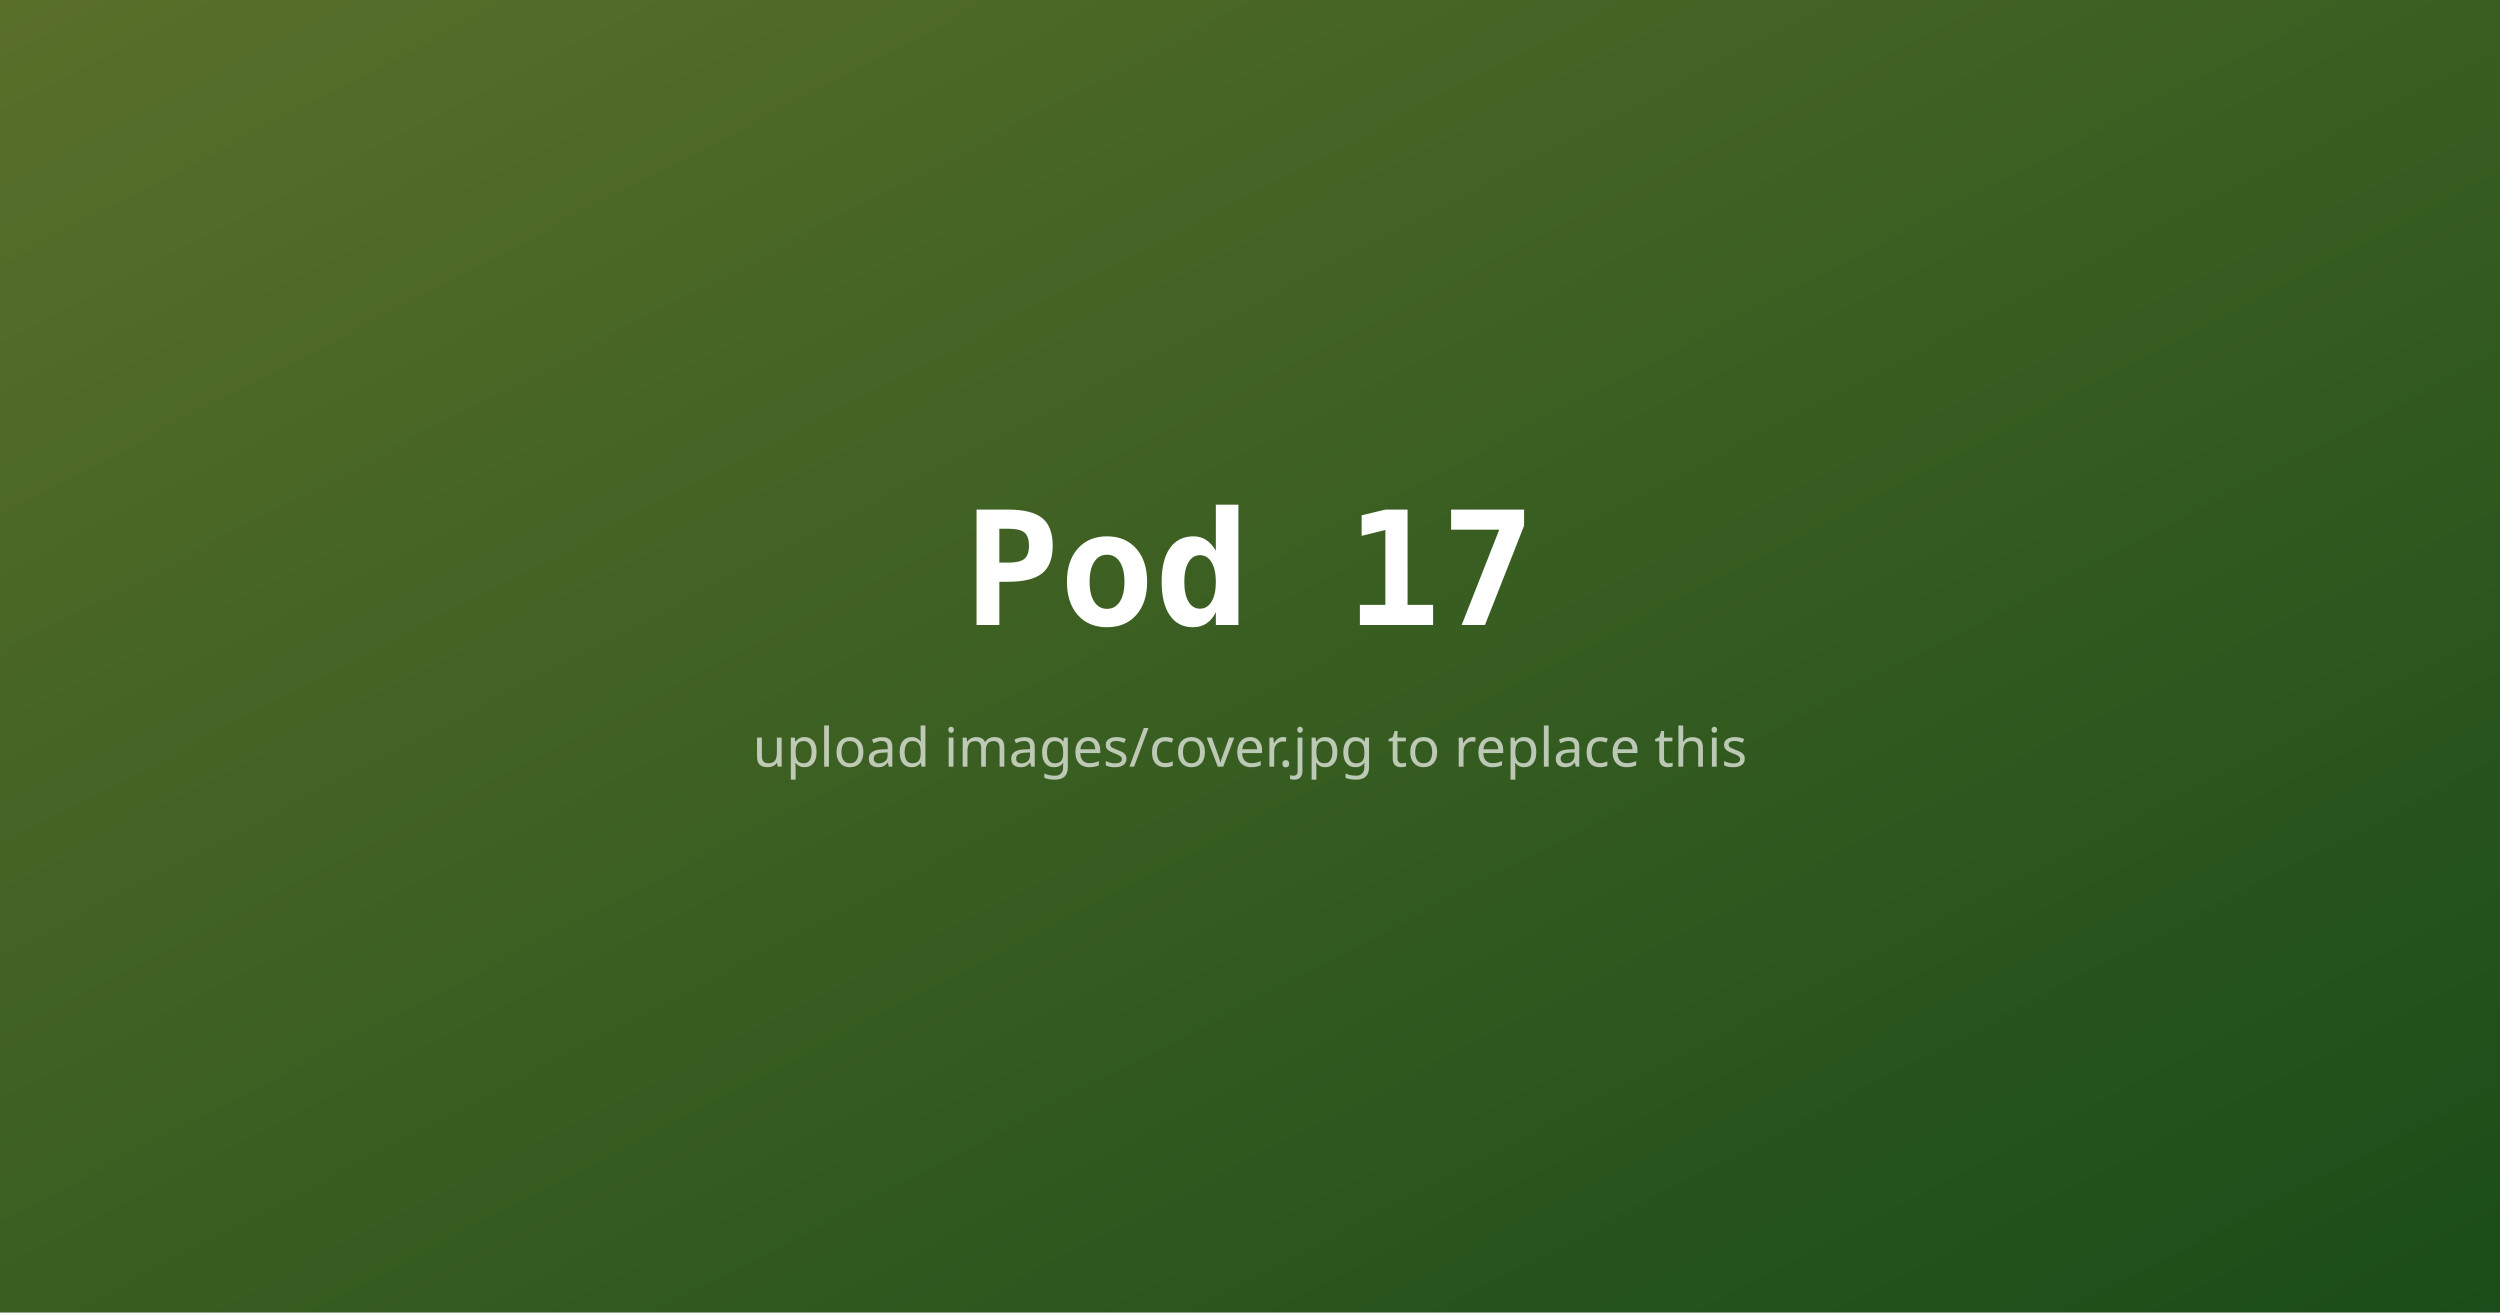
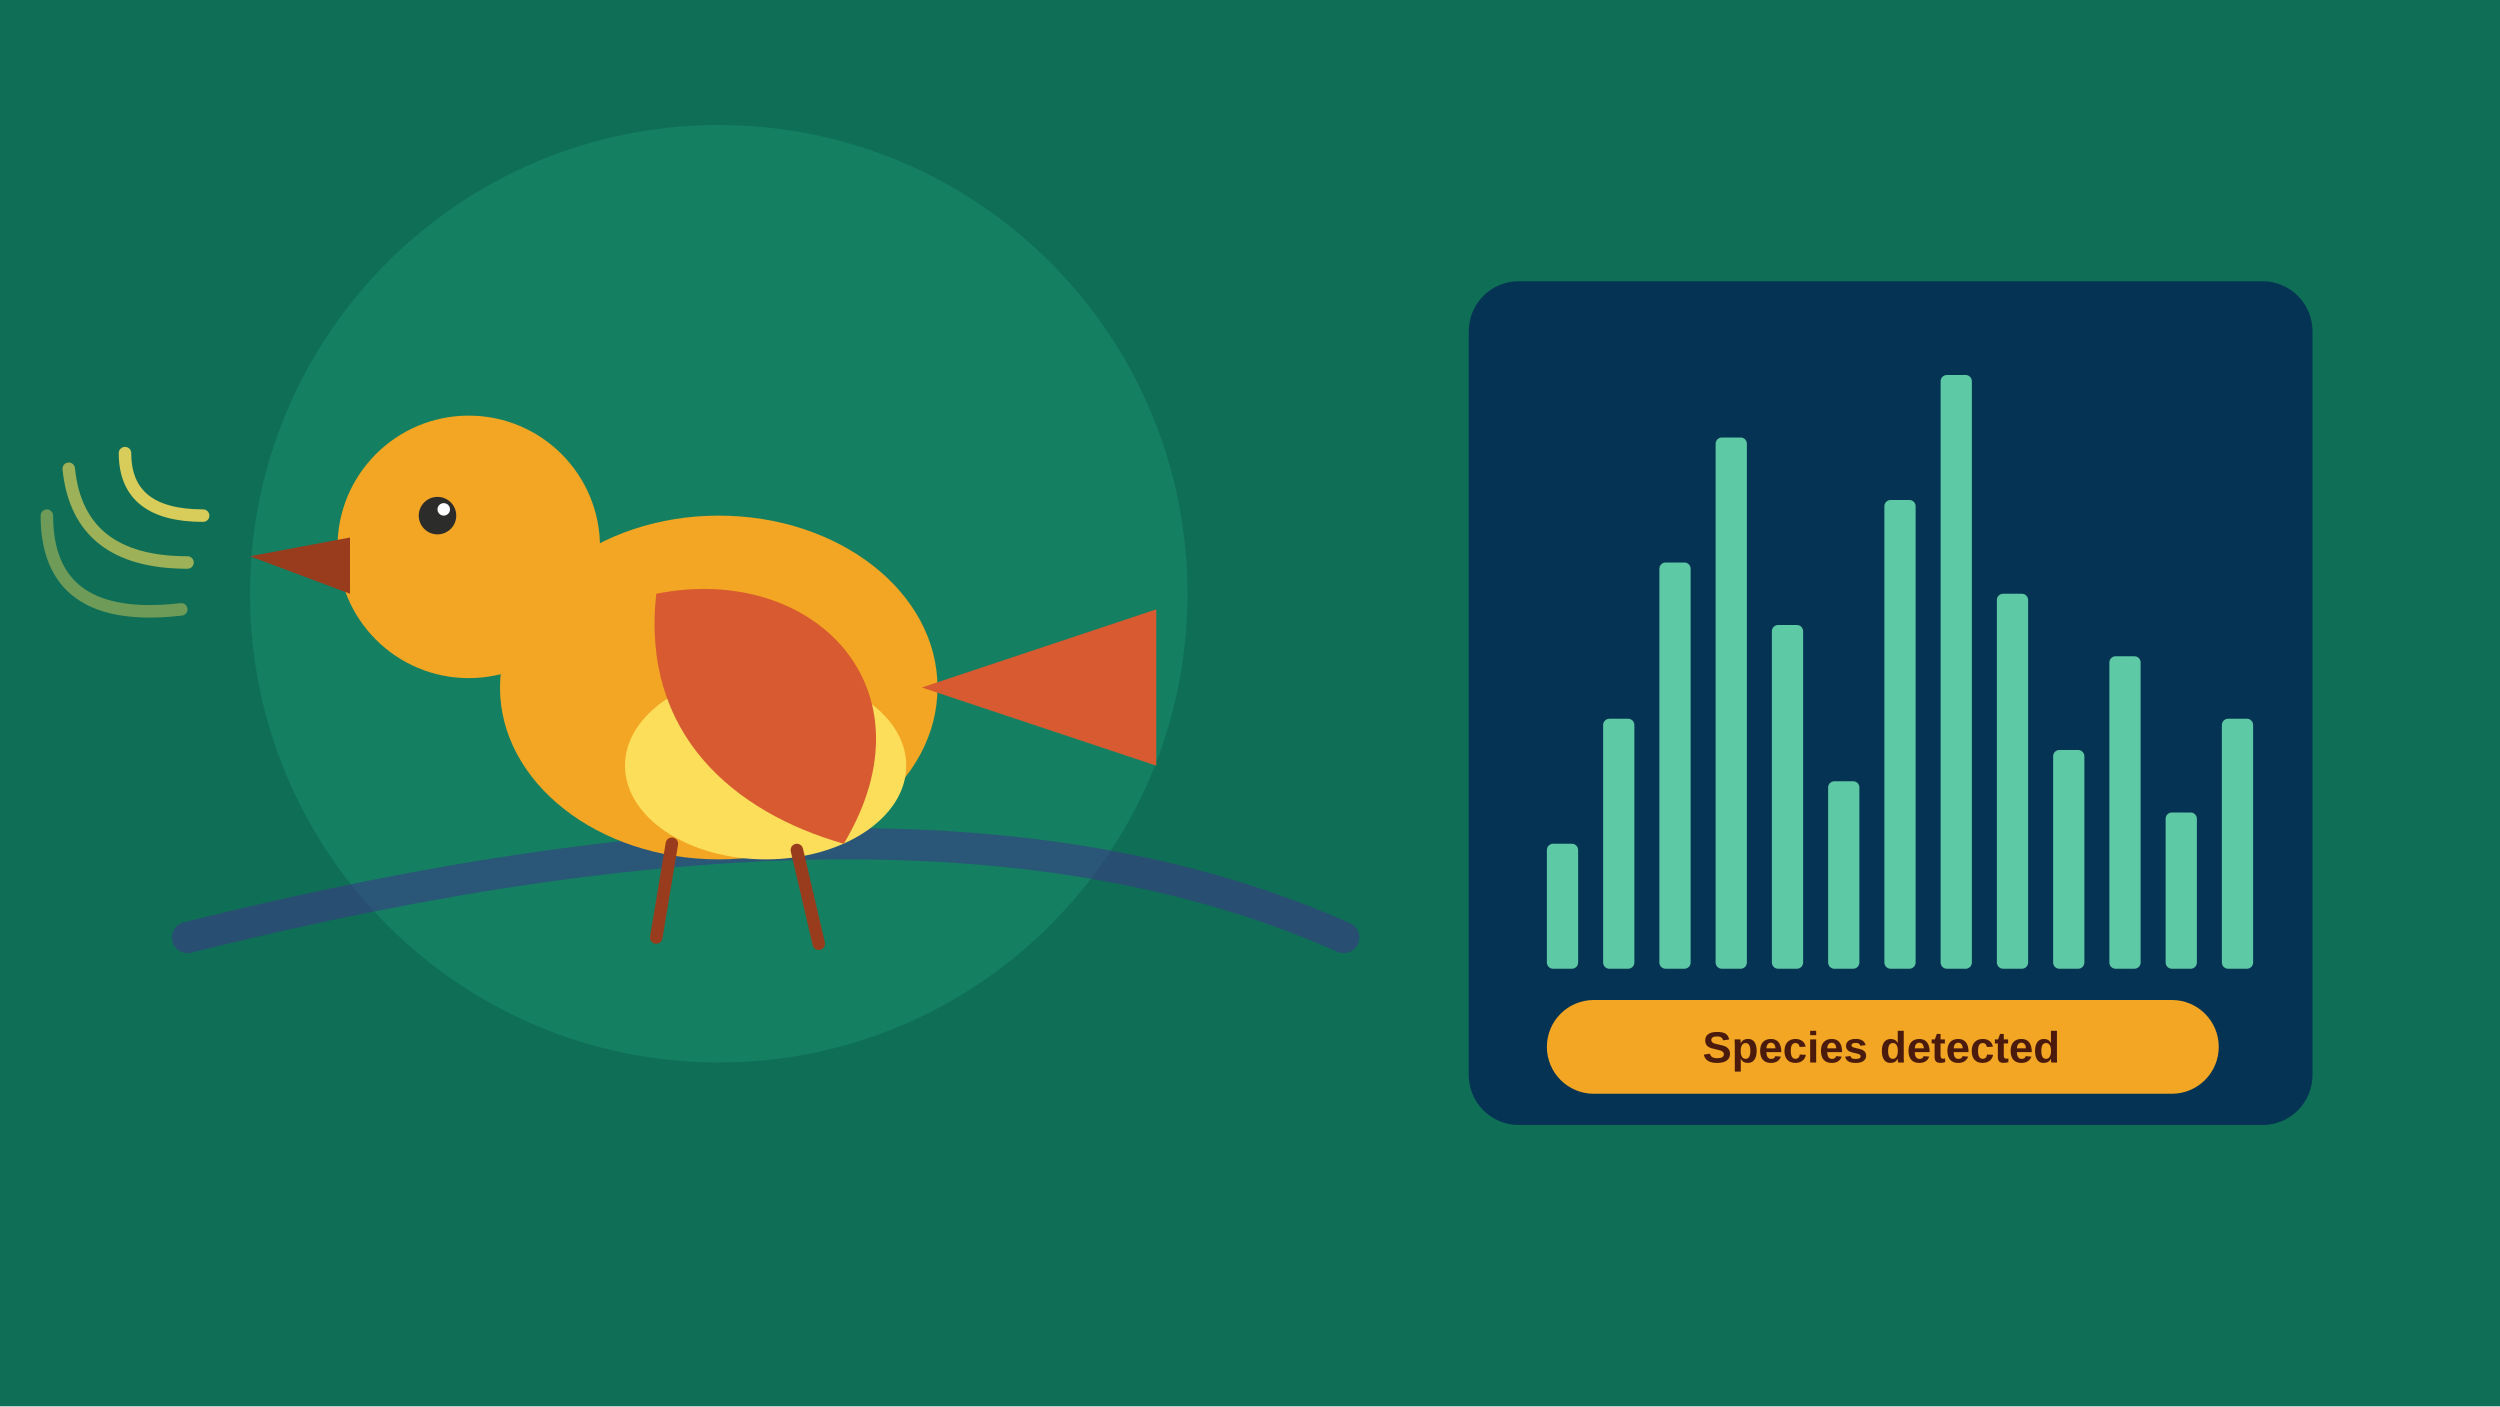
- <svg xmlns="http://www.w3.org/2000/svg" viewBox="0 0 1200 630" width="1200" height="630" role="img" aria-label="Pod 17">
-   <defs>
-     <linearGradient id="g" x1="0" y1="0" x2="1" y2="1">
-       <stop offset="0" stop-color="hsl(79, 45%, 30%)" />
-       <stop offset="1" stop-color="hsl(119, 50%, 20%)" />
-     </linearGradient>
-   </defs>
-   <rect width="1200" height="630" fill="url(#g)" />
-   <text x="600" y="300" text-anchor="middle" font-family="ui-monospace, SFMono-Regular, Menlo, monospace" font-size="76" font-weight="700" fill="#ffffff">Pod 17</text>
-   <text x="600" y="368" text-anchor="middle" font-family="ui-sans-serif, system-ui, sans-serif" font-size="26" fill="#ffffffaa">upload images/cover.jpg to replace this</text>
+ <svg xmlns="http://www.w3.org/2000/svg" width="800" height="450" viewBox="0 0 800 450" role="img">
+   <rect width="800" height="450" fill="#0F6E56" />
+   <circle cx="230" cy="190" r="150" fill="#1D9E75" opacity="0.35" />
+   <path d="M60 300 C 220 260, 340 260, 430 300" stroke="#3C3489" stroke-width="10" fill="none" stroke-linecap="round" opacity="0.55" />
+   <ellipse cx="230" cy="220" rx="70" ry="55" fill="#F2A623" />
+   <circle cx="150" cy="175" r="42" fill="#F2A623" />
+   <ellipse cx="245" cy="245" rx="45" ry="30" fill="#FCDE5A" />
+   <path d="M210 190 C 260 180, 300 220, 270 270 C 235 260, 205 235, 210 190 Z" fill="#D85A30" />
+   <path d="M295 220 L 370 195 L 370 245 Z" fill="#D85A30" />
+   <path d="M112 172 L 80 178 L 112 190 Z" fill="#993C1D" />
+   <circle cx="140" cy="165" r="6" fill="#2C2C2A" />
+   <circle cx="142" cy="163" r="2" fill="#FFFFFF" />
+   <path d="M215 270 L 210 300" stroke="#993C1D" stroke-width="4" stroke-linecap="round" />
+   <path d="M255 272 L 262 302" stroke="#993C1D" stroke-width="4" stroke-linecap="round" />
+   <path d="M65 165 Q 40 165 40 145" stroke="#FCDE5A" stroke-width="4" fill="none" stroke-linecap="round" opacity="0.85" />
+   <path d="M60 180 Q 25 180 22 150" stroke="#FCDE5A" stroke-width="4" fill="none" stroke-linecap="round" opacity="0.6" />
+   <path d="M58 195 Q 15 200 15 165" stroke="#FCDE5A" stroke-width="4" fill="none" stroke-linecap="round" opacity="0.4" />
+   <rect x="470" y="90" width="270" height="270" rx="16" fill="#042C53" opacity="0.9" />
+   <g fill="#5DCAA5">
+     <rect x="495" y="270" width="10" height="40" rx="2" />
+     <rect x="513" y="230" width="10" height="80" rx="2" />
+     <rect x="531" y="180" width="10" height="130" rx="2" />
+     <rect x="549" y="140" width="10" height="170" rx="2" />
+     <rect x="567" y="200" width="10" height="110" rx="2" />
+     <rect x="585" y="250" width="10" height="60" rx="2" />
+     <rect x="603" y="160" width="10" height="150" rx="2" />
+     <rect x="621" y="120" width="10" height="190" rx="2" />
+     <rect x="639" y="190" width="10" height="120" rx="2" />
+     <rect x="657" y="240" width="10" height="70" rx="2" />
+     <rect x="675" y="210" width="10" height="100" rx="2" />
+     <rect x="693" y="260" width="10" height="50" rx="2" />
+     <rect x="711" y="230" width="10" height="80" rx="2" />
+   </g>
+   <rect x="495" y="320" width="215" height="30" rx="15" fill="#F2A623" />
+   <text x="602" y="340" text-anchor="middle" font-family="Arial, sans-serif" font-size="14" font-weight="700" fill="#4A1B0C">Species detected</text>
</svg>
